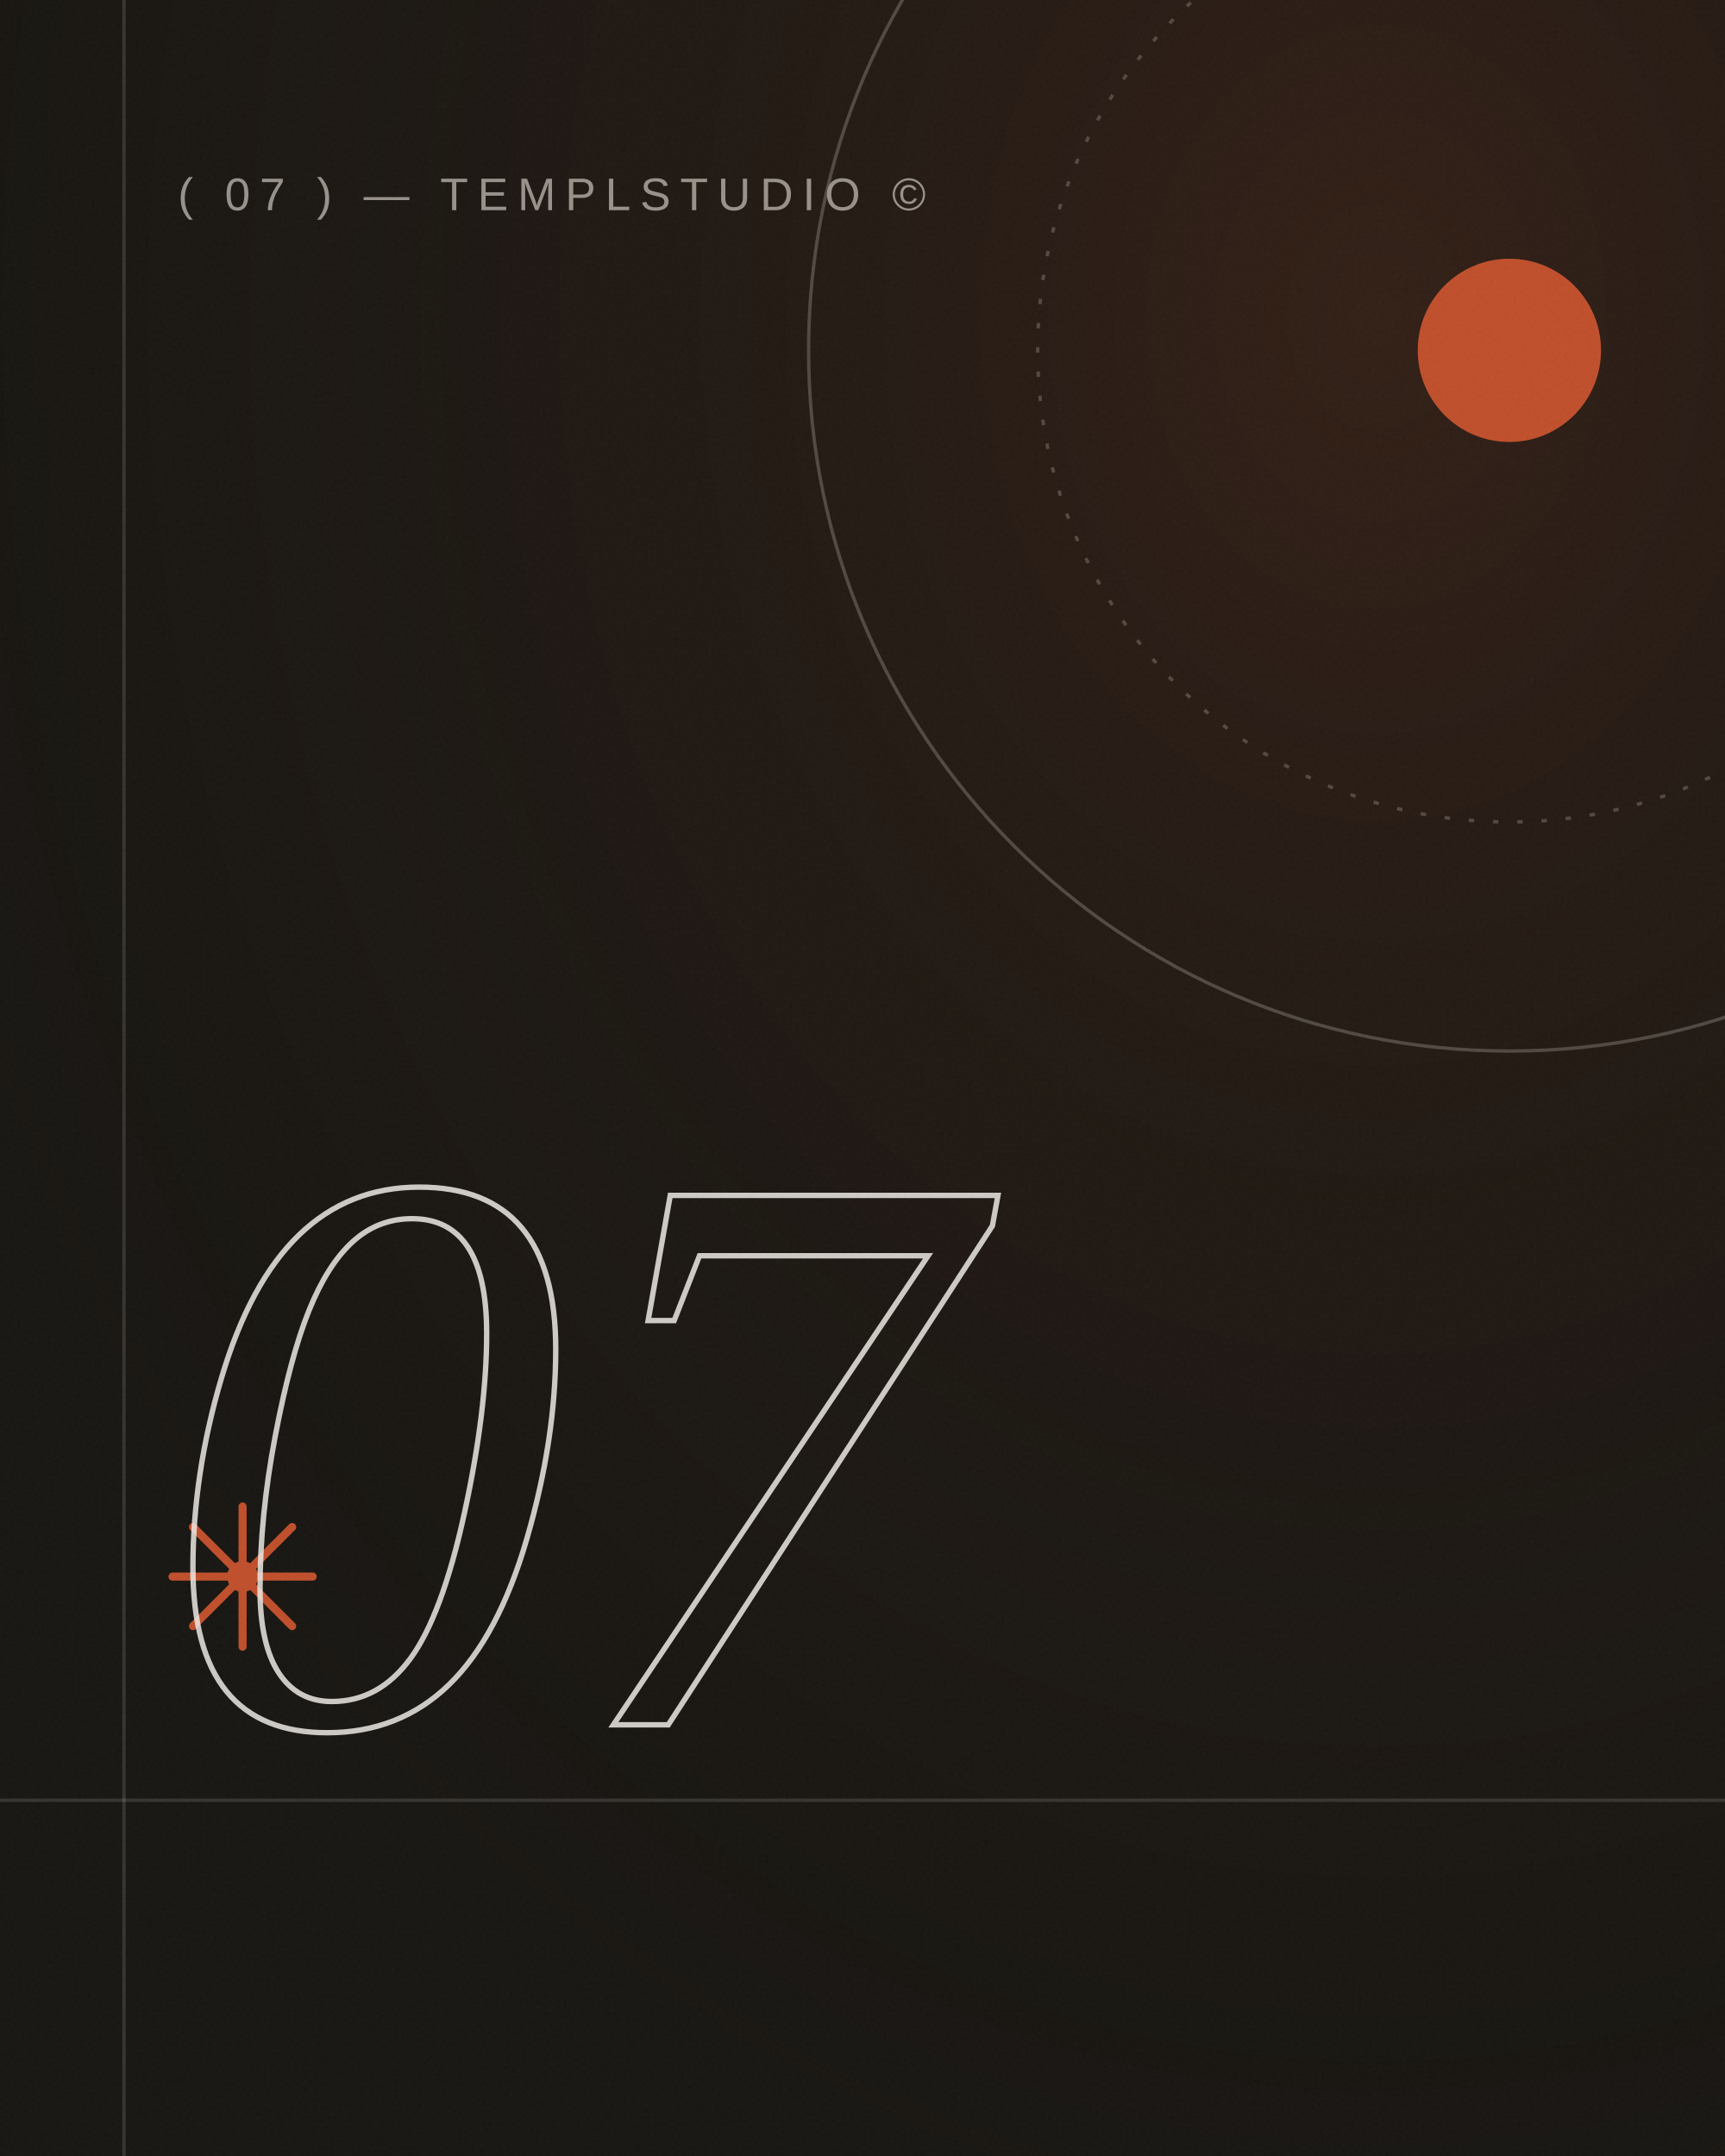
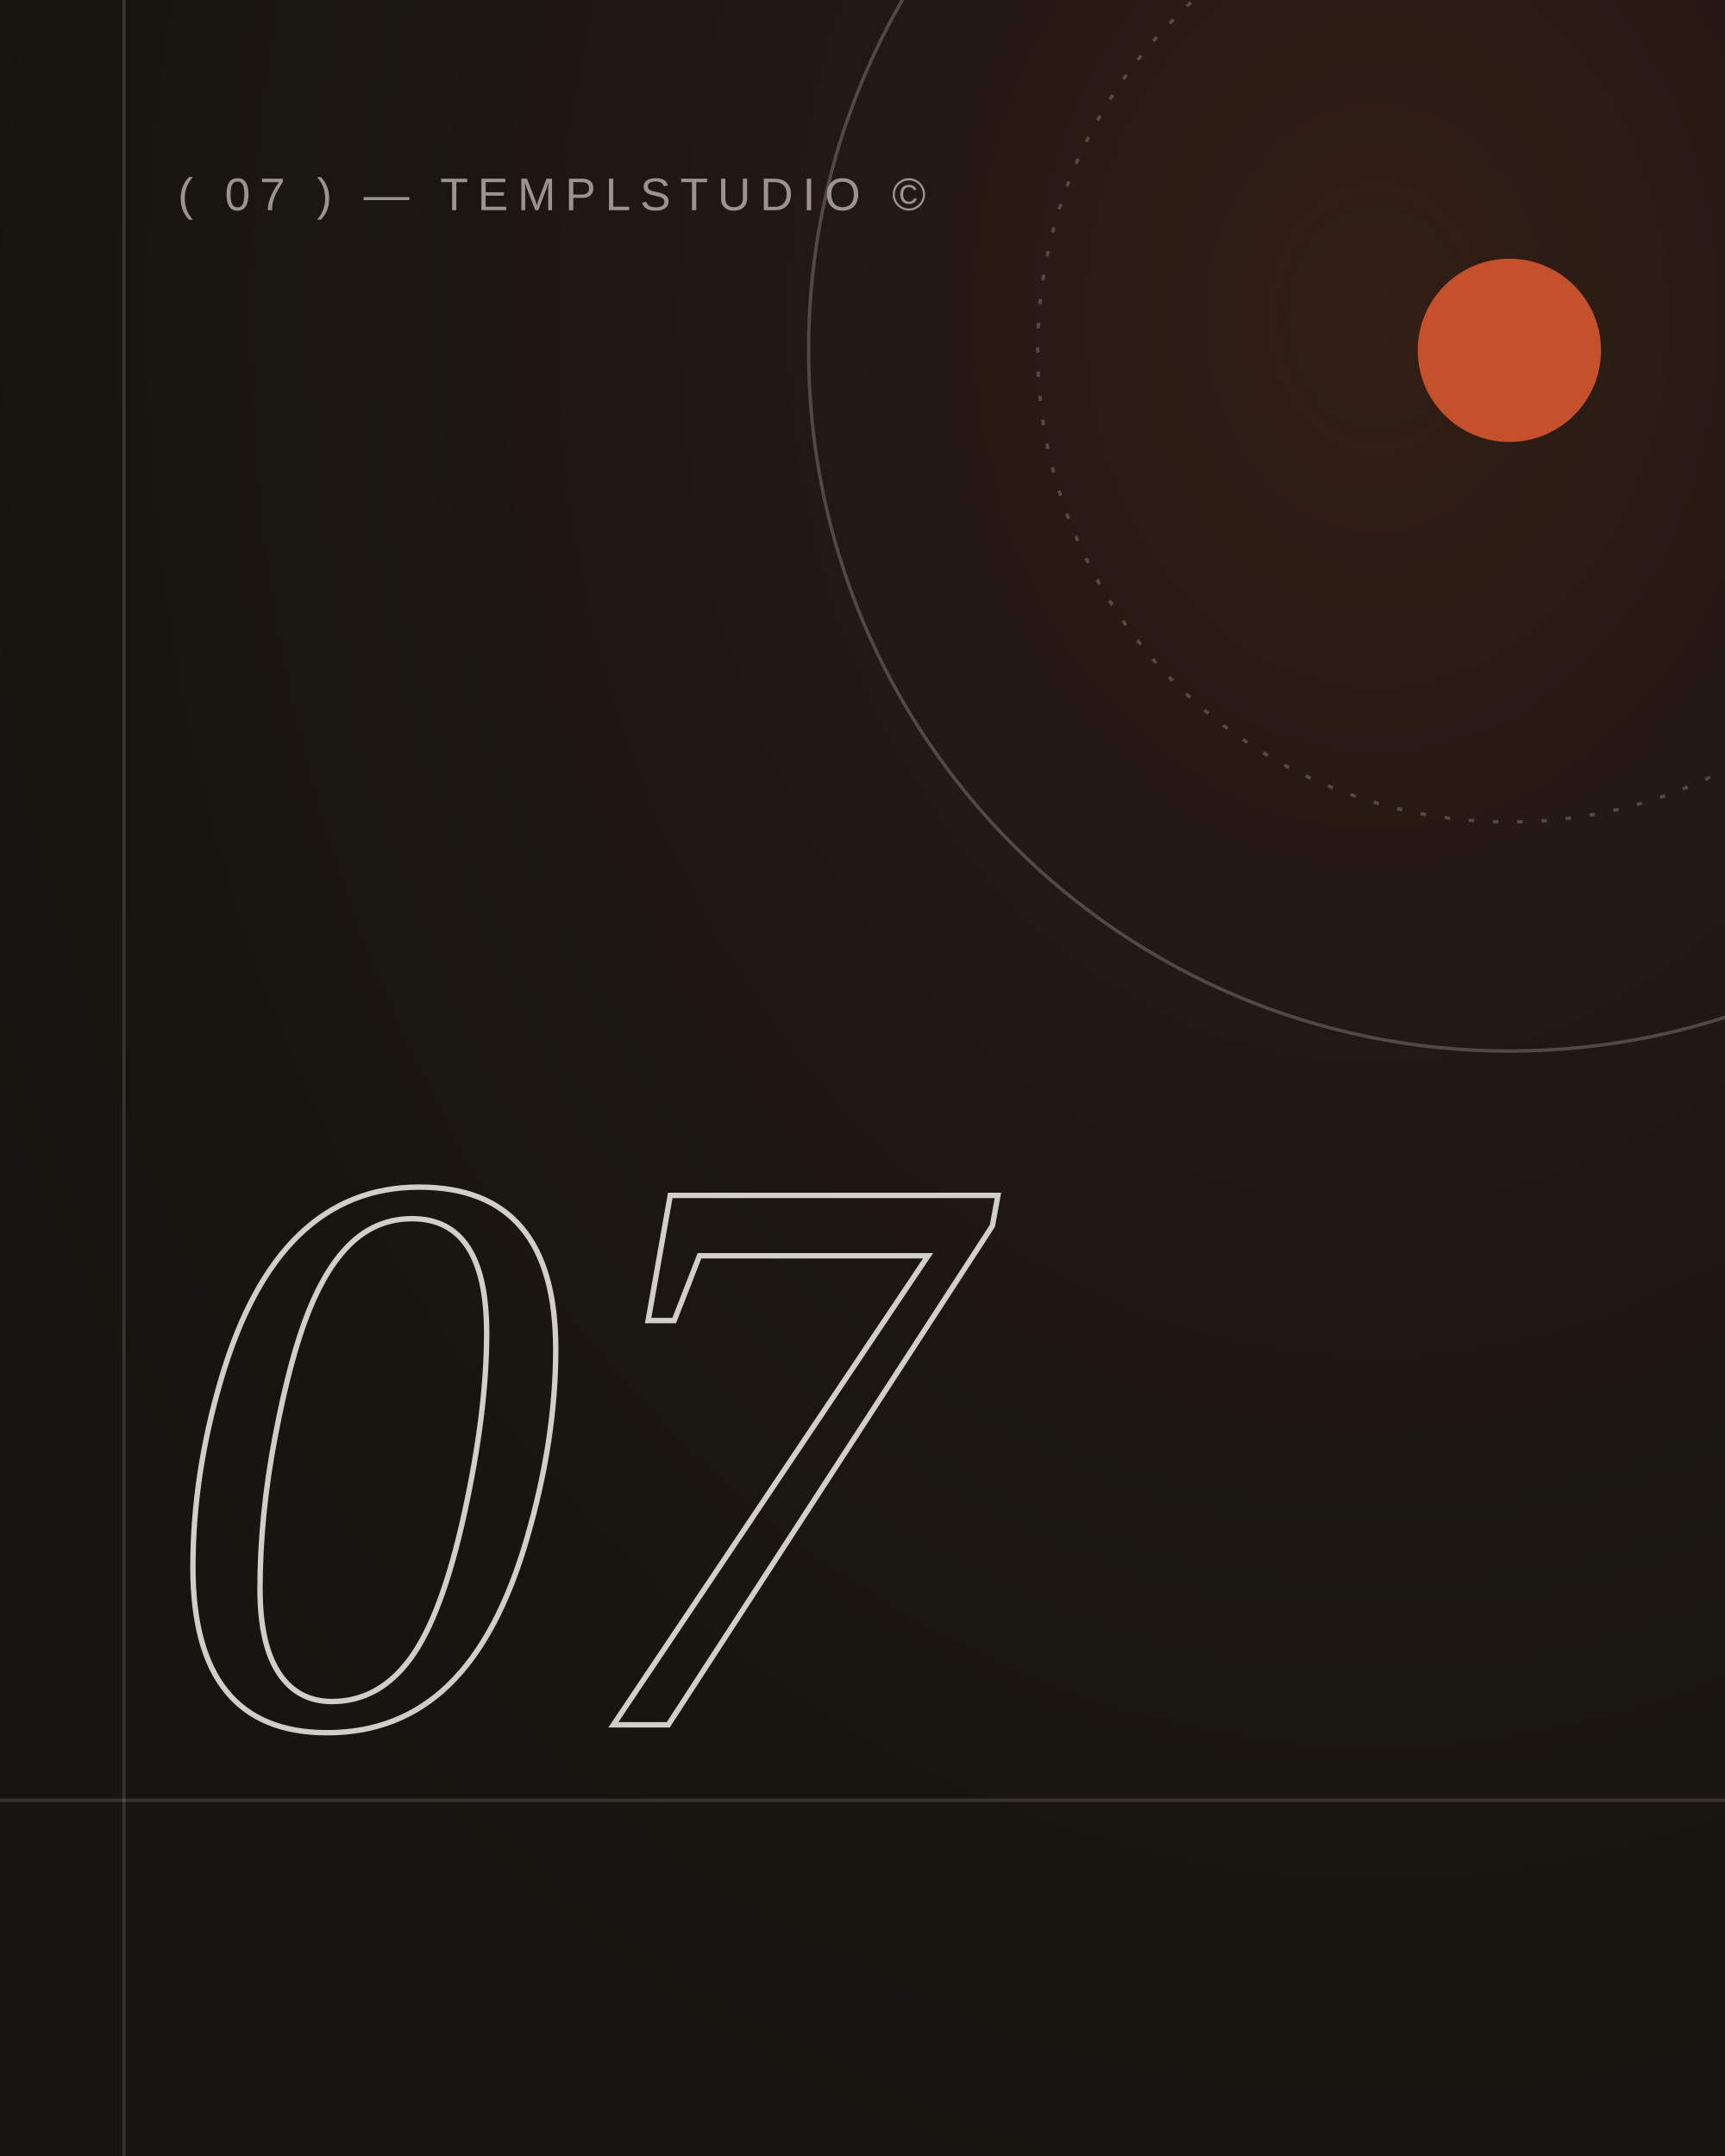
<svg xmlns="http://www.w3.org/2000/svg" width="640" height="800" viewBox="0 0 640 800">
  <defs>
-     <filter id="g" x="0" y="0" width="100%" height="100%">
-       <feTurbulence type="fractalNoise" baseFrequency="0.8" numOctaves="2" stitchTiles="stitch" />
-       <feColorMatrix type="saturate" values="0" />
-       <feComponentTransfer>
-         <feFuncA type="linear" slope="0.5" />
-       </feComponentTransfer>
-       <feComposite operator="over" in2="SourceGraphic" />
-     </filter>
    <radialGradient id="wash" cx="0.8" cy="0.15" r="1">
      <stop offset="0" stop-color="rgba(196,80,44,0.16)" />
      <stop offset="1" stop-color="rgba(0,0,0,0)" />
    </radialGradient>
  </defs>
  <rect width="640" height="800" fill="#171511" />
  <rect width="640" height="800" fill="url(#wash)" />
  <circle cx="560" cy="130" r="260" fill="none" stroke="rgba(139,133,124,0.45)" stroke-width="1.25" />
  <circle cx="560" cy="130" r="175" fill="none" stroke="rgba(139,133,124,0.45)" stroke-width="1.25" stroke-dasharray="2 7" />
  <line x1="0" y1="668" x2="640" y2="668" stroke="rgba(242,239,233,0.14)" stroke-width="1.25" />
  <line x1="46" y1="0" x2="46" y2="800" stroke="rgba(242,239,233,0.14)" stroke-width="1.25" />
  <circle cx="560" cy="130" r="34" fill="#C4502C" />
-   <g>
-     <line x1="90" y1="585" x2="116" y2="585" stroke="#C4502C" stroke-width="3" stroke-linecap="round" />
-     <line x1="90" y1="585" x2="108.385" y2="603.385" stroke="#C4502C" stroke-width="3" stroke-linecap="round" />
-     <line x1="90" y1="585" x2="90" y2="611" stroke="#C4502C" stroke-width="3" stroke-linecap="round" />
-     <line x1="90" y1="585" x2="71.615" y2="603.385" stroke="#C4502C" stroke-width="3" stroke-linecap="round" />
-     <line x1="90" y1="585" x2="64" y2="585" stroke="#C4502C" stroke-width="3" stroke-linecap="round" />
-     <line x1="90" y1="585" x2="71.615" y2="566.615" stroke="#C4502C" stroke-width="3" stroke-linecap="round" />
-     <line x1="90" y1="585" x2="90" y2="559" stroke="#C4502C" stroke-width="3" stroke-linecap="round" />
-     <line x1="90" y1="585" x2="108.385" y2="566.615" stroke="#C4502C" stroke-width="3" stroke-linecap="round" />
-     <circle cx="90" cy="585" r="5.72" fill="#C4502C" />
-   </g>
  <text x="66" y="78" font-family="'Helvetica Neue', Arial, sans-serif" font-size="17" letter-spacing="3.5" fill="rgba(168,162,154,0.9)">( 07 ) — TEMPLSTUDIO ©</text>
  <text x="60" y="640" font-family="Georgia, 'Times New Roman', serif" font-style="italic" font-size="300" fill="none" stroke="rgba(242,239,233,0.85)" stroke-width="2">07</text>
-   <rect width="640" height="800" filter="url(#g)" opacity="0.05" />
</svg>
